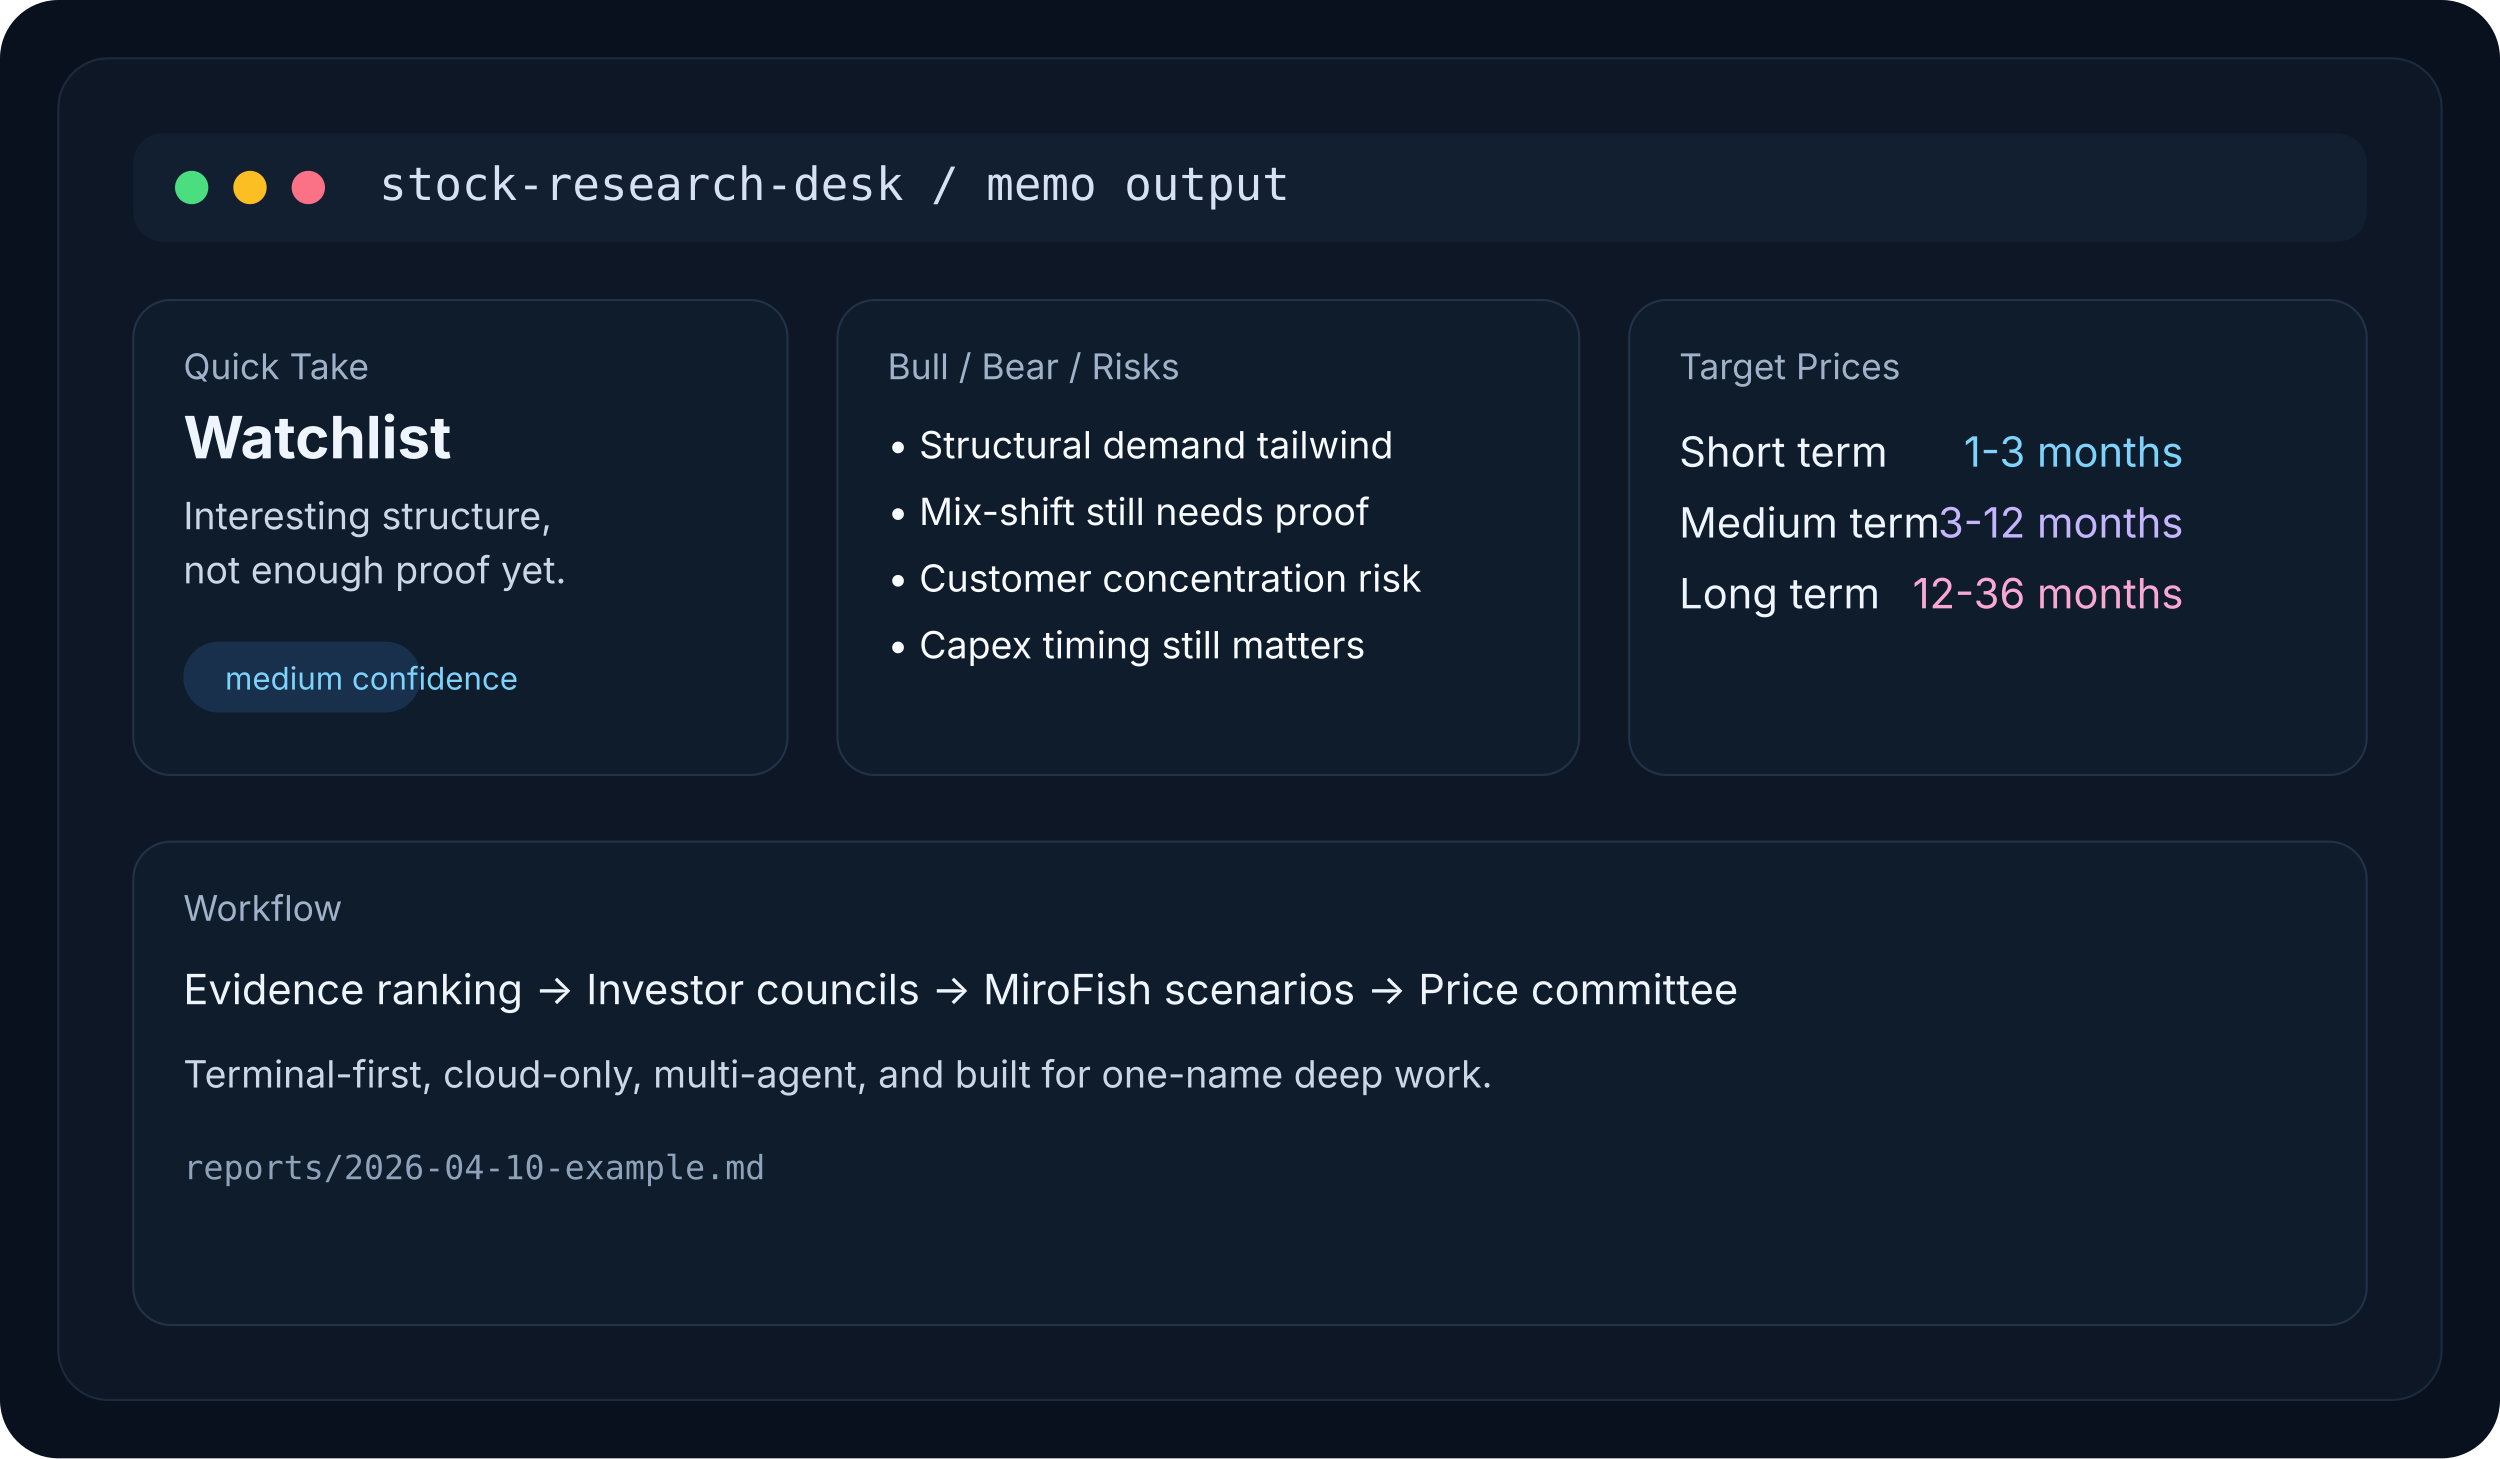
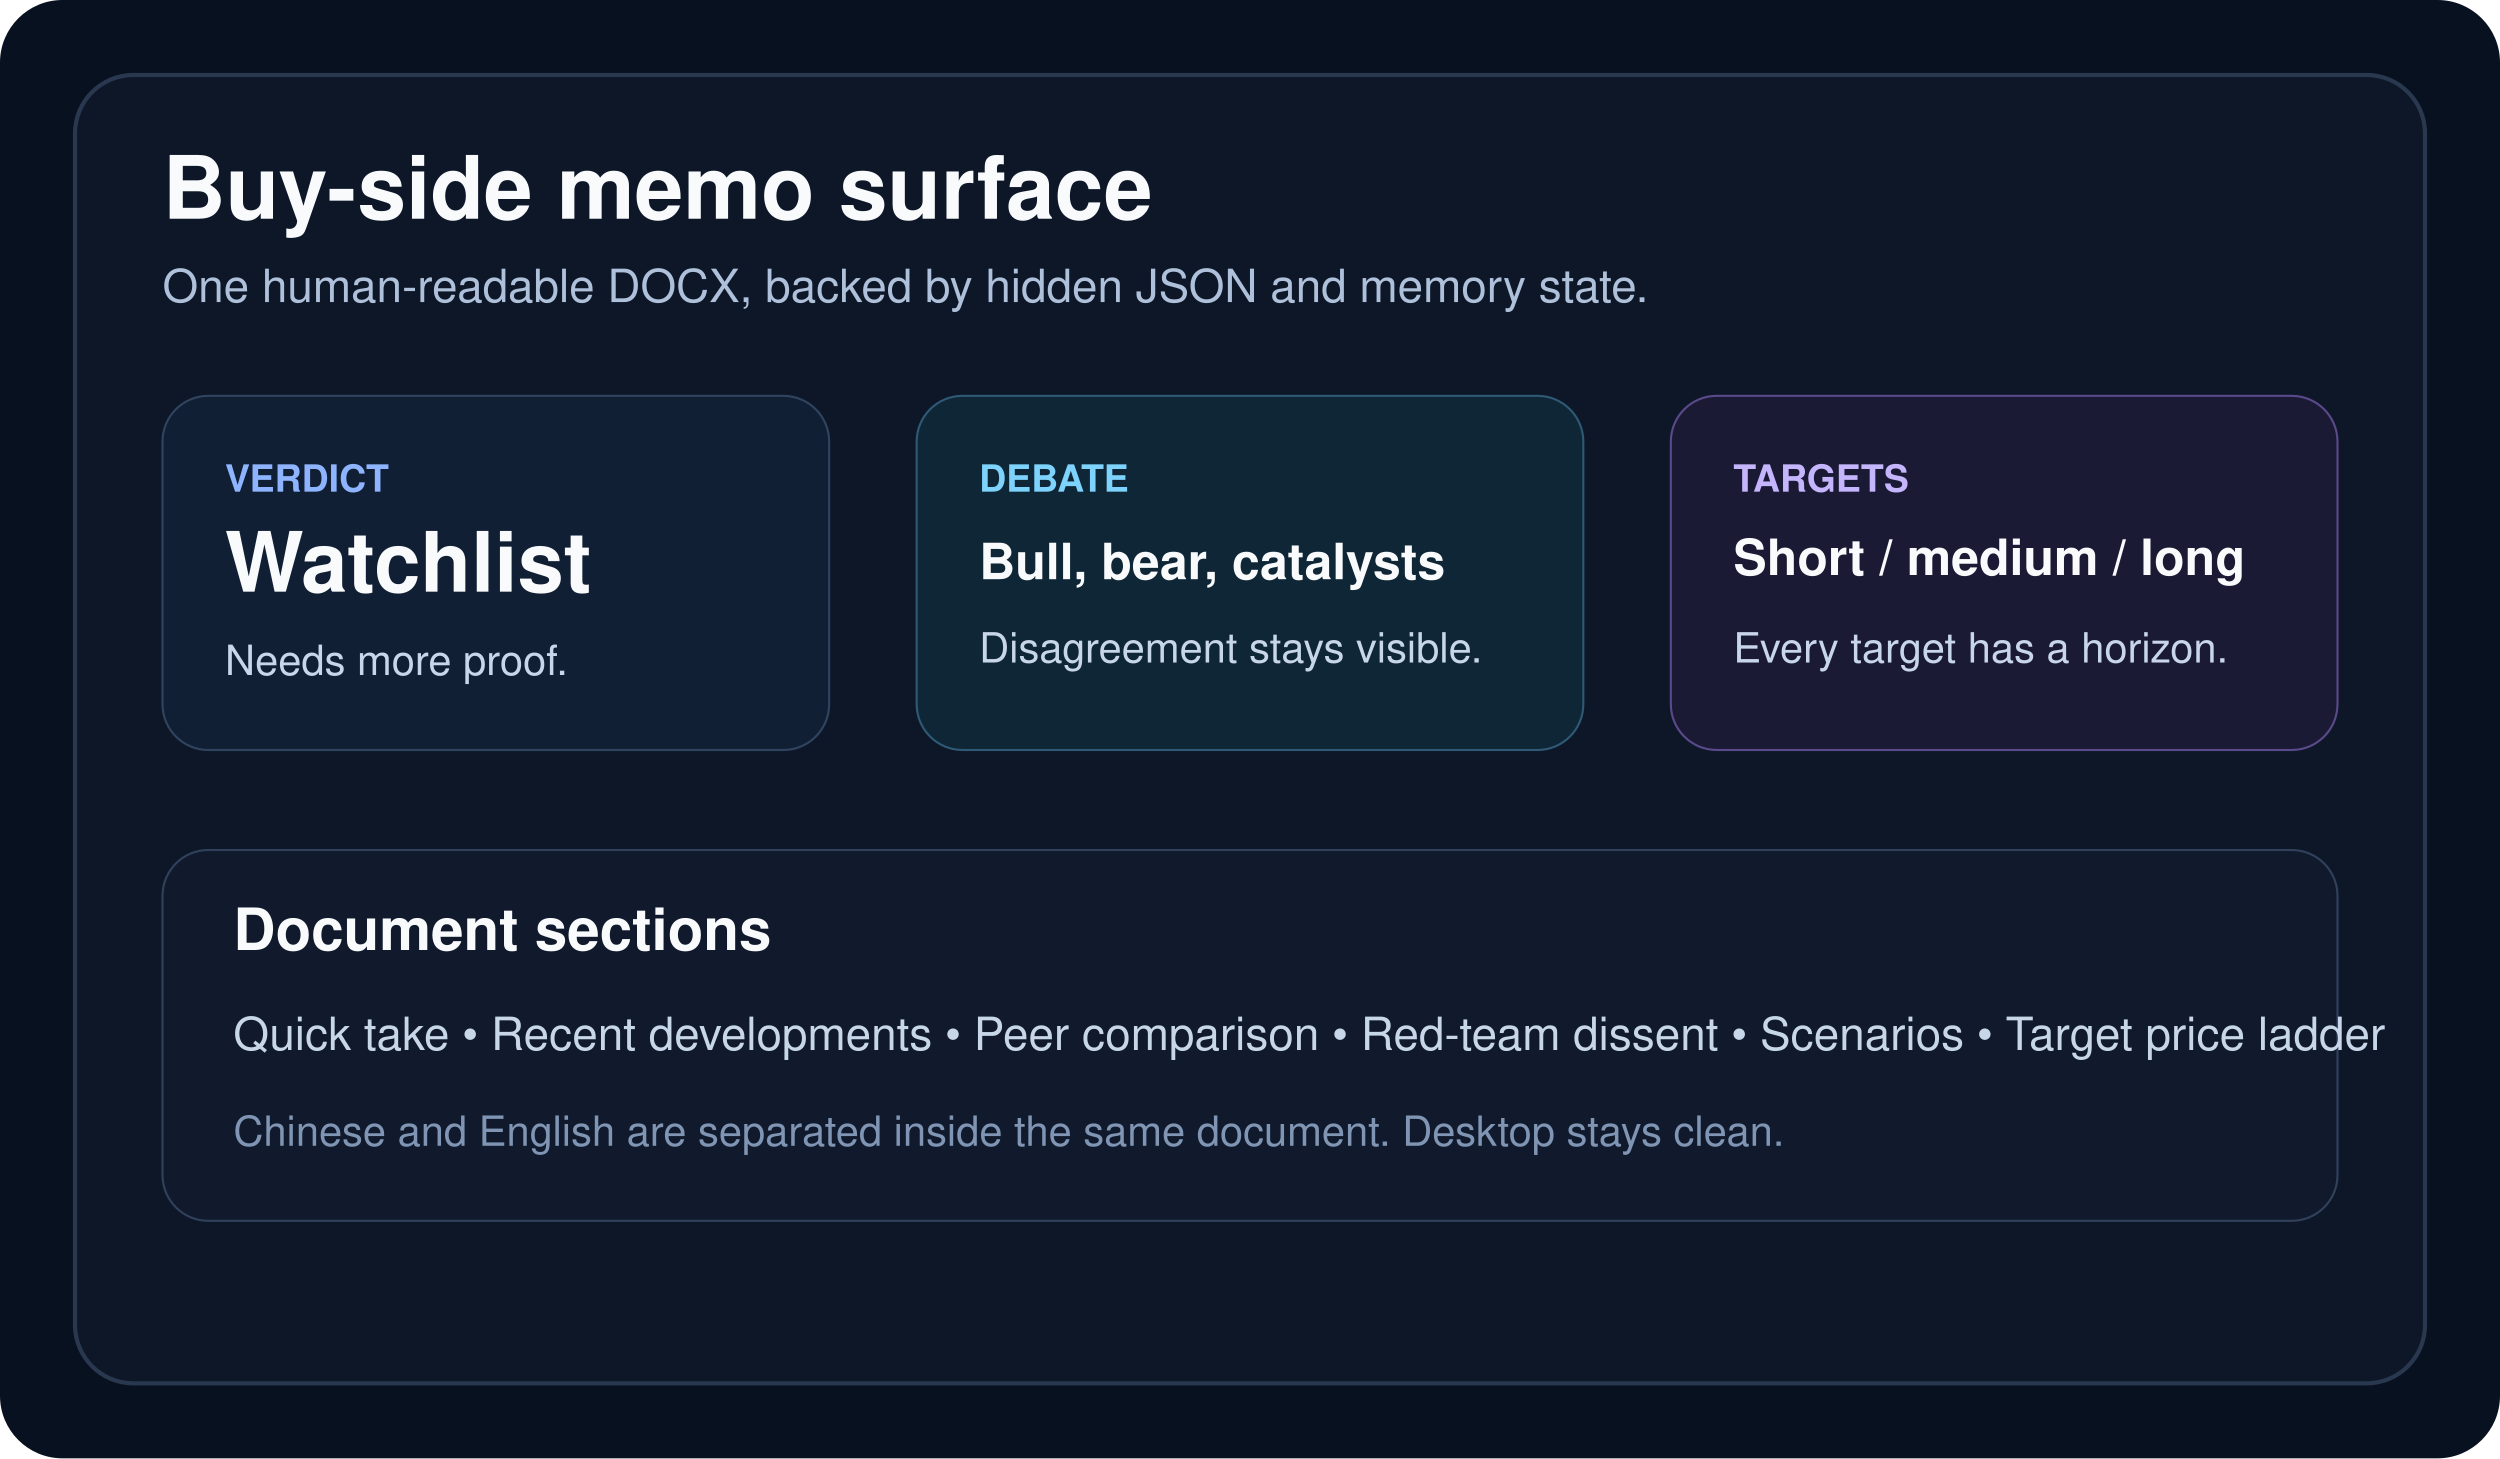
<svg xmlns="http://www.w3.org/2000/svg" width="1200" height="700" viewBox="0 0 1200 700" fill="none">
-   <rect width="1200" height="700" rx="28" fill="#08111D" />
-   <rect x="28" y="28" width="1144" height="644" rx="24" fill="#0D1726" stroke="#1C2A3F" />
-   <rect x="64" y="64" width="1072" height="52" rx="14" fill="#111F31" />
-   <circle cx="92" cy="90" r="8" fill="#4ADE80" />
-   <circle cx="120" cy="90" r="8" fill="#FBBF24" />
-   <circle cx="148" cy="90" r="8" fill="#FB7185" />
-   <text x="182" y="96" fill="#D6E2F1" font-family="SFMono-Regular, Menlo, monospace" font-size="22">stock-research-desk / memo output</text>
-   <rect x="64" y="144" width="314" height="228" rx="18" fill="#0F1C2B" stroke="#223248" />
-   <text x="88" y="182" fill="#9FB2C9" font-family="Inter, Arial, sans-serif" font-size="17">Quick Take</text>
-   <text x="88" y="220" fill="#EEF5FF" font-family="Inter, Arial, sans-serif" font-size="28" font-weight="700">Watchlist</text>
-   <text x="88" y="254" fill="#CBD7E6" font-family="Inter, Arial, sans-serif" font-size="18">Interesting structure,</text>
-   <text x="88" y="280" fill="#CBD7E6" font-family="Inter, Arial, sans-serif" font-size="18">not enough proof yet.</text>
-   <rect x="88" y="308" width="114" height="34" rx="17" fill="#18304C" />
-   <text x="108" y="331" fill="#7DD3FC" font-family="Inter, Arial, sans-serif" font-size="15">medium confidence</text>
-   <rect x="402" y="144" width="356" height="228" rx="18" fill="#0F1C2B" stroke="#223248" />
-   <text x="426" y="182" fill="#9FB2C9" font-family="Inter, Arial, sans-serif" font-size="17">Bull / Bear / Risks</text>
-   <text x="426" y="220" fill="#F8FBFF" font-family="Inter, Arial, sans-serif" font-size="18">• Structural demand tailwind</text>
-   <text x="426" y="252" fill="#F8FBFF" font-family="Inter, Arial, sans-serif" font-size="18">• Mix-shift still needs proof</text>
-   <text x="426" y="284" fill="#F8FBFF" font-family="Inter, Arial, sans-serif" font-size="18">• Customer concentration risk</text>
-   <text x="426" y="316" fill="#F8FBFF" font-family="Inter, Arial, sans-serif" font-size="18">• Capex timing still matters</text>
-   <rect x="782" y="144" width="354" height="228" rx="18" fill="#0F1C2B" stroke="#223248" />
-   <text x="806" y="182" fill="#9FB2C9" font-family="Inter, Arial, sans-serif" font-size="17">Target Prices</text>
-   <text x="806" y="224" fill="#EEF5FF" font-family="Inter, Arial, sans-serif" font-size="20">Short term</text>
-   <text x="1048" y="224" text-anchor="end" fill="#7DD3FC" font-family="Inter, Arial, sans-serif" font-size="20">1-3 months</text>
-   <text x="806" y="258" fill="#EEF5FF" font-family="Inter, Arial, sans-serif" font-size="20">Medium term</text>
-   <text x="1048" y="258" text-anchor="end" fill="#C4B5FD" font-family="Inter, Arial, sans-serif" font-size="20">3-12 months</text>
-   <text x="806" y="292" fill="#EEF5FF" font-family="Inter, Arial, sans-serif" font-size="20">Long term</text>
-   <text x="1048" y="292" text-anchor="end" fill="#F9A8D4" font-family="Inter, Arial, sans-serif" font-size="20">12-36 months</text>
-   <rect x="64" y="404" width="1072" height="232" rx="18" fill="#0F1C2B" stroke="#223248" />
-   <text x="88" y="442" fill="#9FB2C9" font-family="Inter, Arial, sans-serif" font-size="17">Workflow</text>
-   <text x="88" y="482" fill="#EEF5FF" font-family="Inter, Arial, sans-serif" font-size="20">Evidence ranking → Investor councils → MiroFish scenarios → Price committee</text>
-   <text x="88" y="522" fill="#CBD7E6" font-family="Inter, Arial, sans-serif" font-size="18">Terminal-first, cloud-only, multi-agent, and built for one-name deep work.</text>
-   <text x="88" y="566" fill="#8EA3BA" font-family="SFMono-Regular, Menlo, monospace" font-size="16">reports/2026-04-10-example.md</text>
+   <rect width="1200" height="700" rx="30" fill="#08111F" />
+   <rect x="36" y="36" width="1128" height="628" rx="28" fill="#0D1728" stroke="#29384F" stroke-width="2" />
+   <text x="78" y="105" fill="#F8FAFC" font-family="Helvetica, Arial, sans-serif" font-size="42" font-weight="800">Buy-side memo surface</text>
+   <text x="78" y="145" fill="#AFC1DA" font-family="Helvetica, Arial, sans-serif" font-size="22">One human-readable DOCX, backed by hidden JSON and memory state.</text>
+   <rect x="78" y="190" width="320" height="170" rx="22" fill="#111F34" stroke="#31445F" />
+   <text x="108" y="236" fill="#8FB4FF" font-family="Helvetica, Arial, sans-serif" font-size="18" font-weight="700">VERDICT</text>
+   <text x="108" y="284" fill="#F8FAFC" font-family="Helvetica, Arial, sans-serif" font-size="40" font-weight="800">Watchlist</text>
+   <text x="108" y="324" fill="#C8D6EA" font-family="Helvetica, Arial, sans-serif" font-size="20">Needs more proof.</text>
+   <rect x="440" y="190" width="320" height="170" rx="22" fill="#0F2636" stroke="#2E5A75" />
+   <text x="470" y="236" fill="#7DD3FC" font-family="Helvetica, Arial, sans-serif" font-size="18" font-weight="700">DEBATE</text>
+   <text x="470" y="278" fill="#F8FAFC" font-family="Helvetica, Arial, sans-serif" font-size="24" font-weight="800">Bull, bear, catalysts</text>
+   <text x="470" y="318" fill="#C8D6EA" font-family="Helvetica, Arial, sans-serif" font-size="20">Disagreement stays visible.</text>
+   <rect x="802" y="190" width="320" height="170" rx="22" fill="#1B1A34" stroke="#5B4A8B" />
+   <text x="832" y="236" fill="#C4B5FD" font-family="Helvetica, Arial, sans-serif" font-size="18" font-weight="700">TARGETS</text>
+   <text x="832" y="276" fill="#F8FAFC" font-family="Helvetica, Arial, sans-serif" font-size="24" font-weight="800">Short / medium / long</text>
+   <text x="832" y="318" fill="#C8D6EA" font-family="Helvetica, Arial, sans-serif" font-size="20">Every target has a horizon.</text>
+   <rect x="78" y="408" width="1044" height="178" rx="22" fill="#101A2C" stroke="#31415C" />
+   <text x="112" y="456" fill="#F8FAFC" font-family="Helvetica, Arial, sans-serif" font-size="28" font-weight="800">Document sections</text>
+   <text x="112" y="504" fill="#C8D6EA" font-family="Helvetica, Arial, sans-serif" font-size="22">Quick take • Recent developments • Peer comparison • Red-team dissent • Scenarios • Target price ladder</text>
+   <text x="112" y="550" fill="#7F95B3" font-family="Helvetica, Arial, sans-serif" font-size="20">Chinese and English are separated inside the same document. Desktop stays clean.</text>
</svg>
